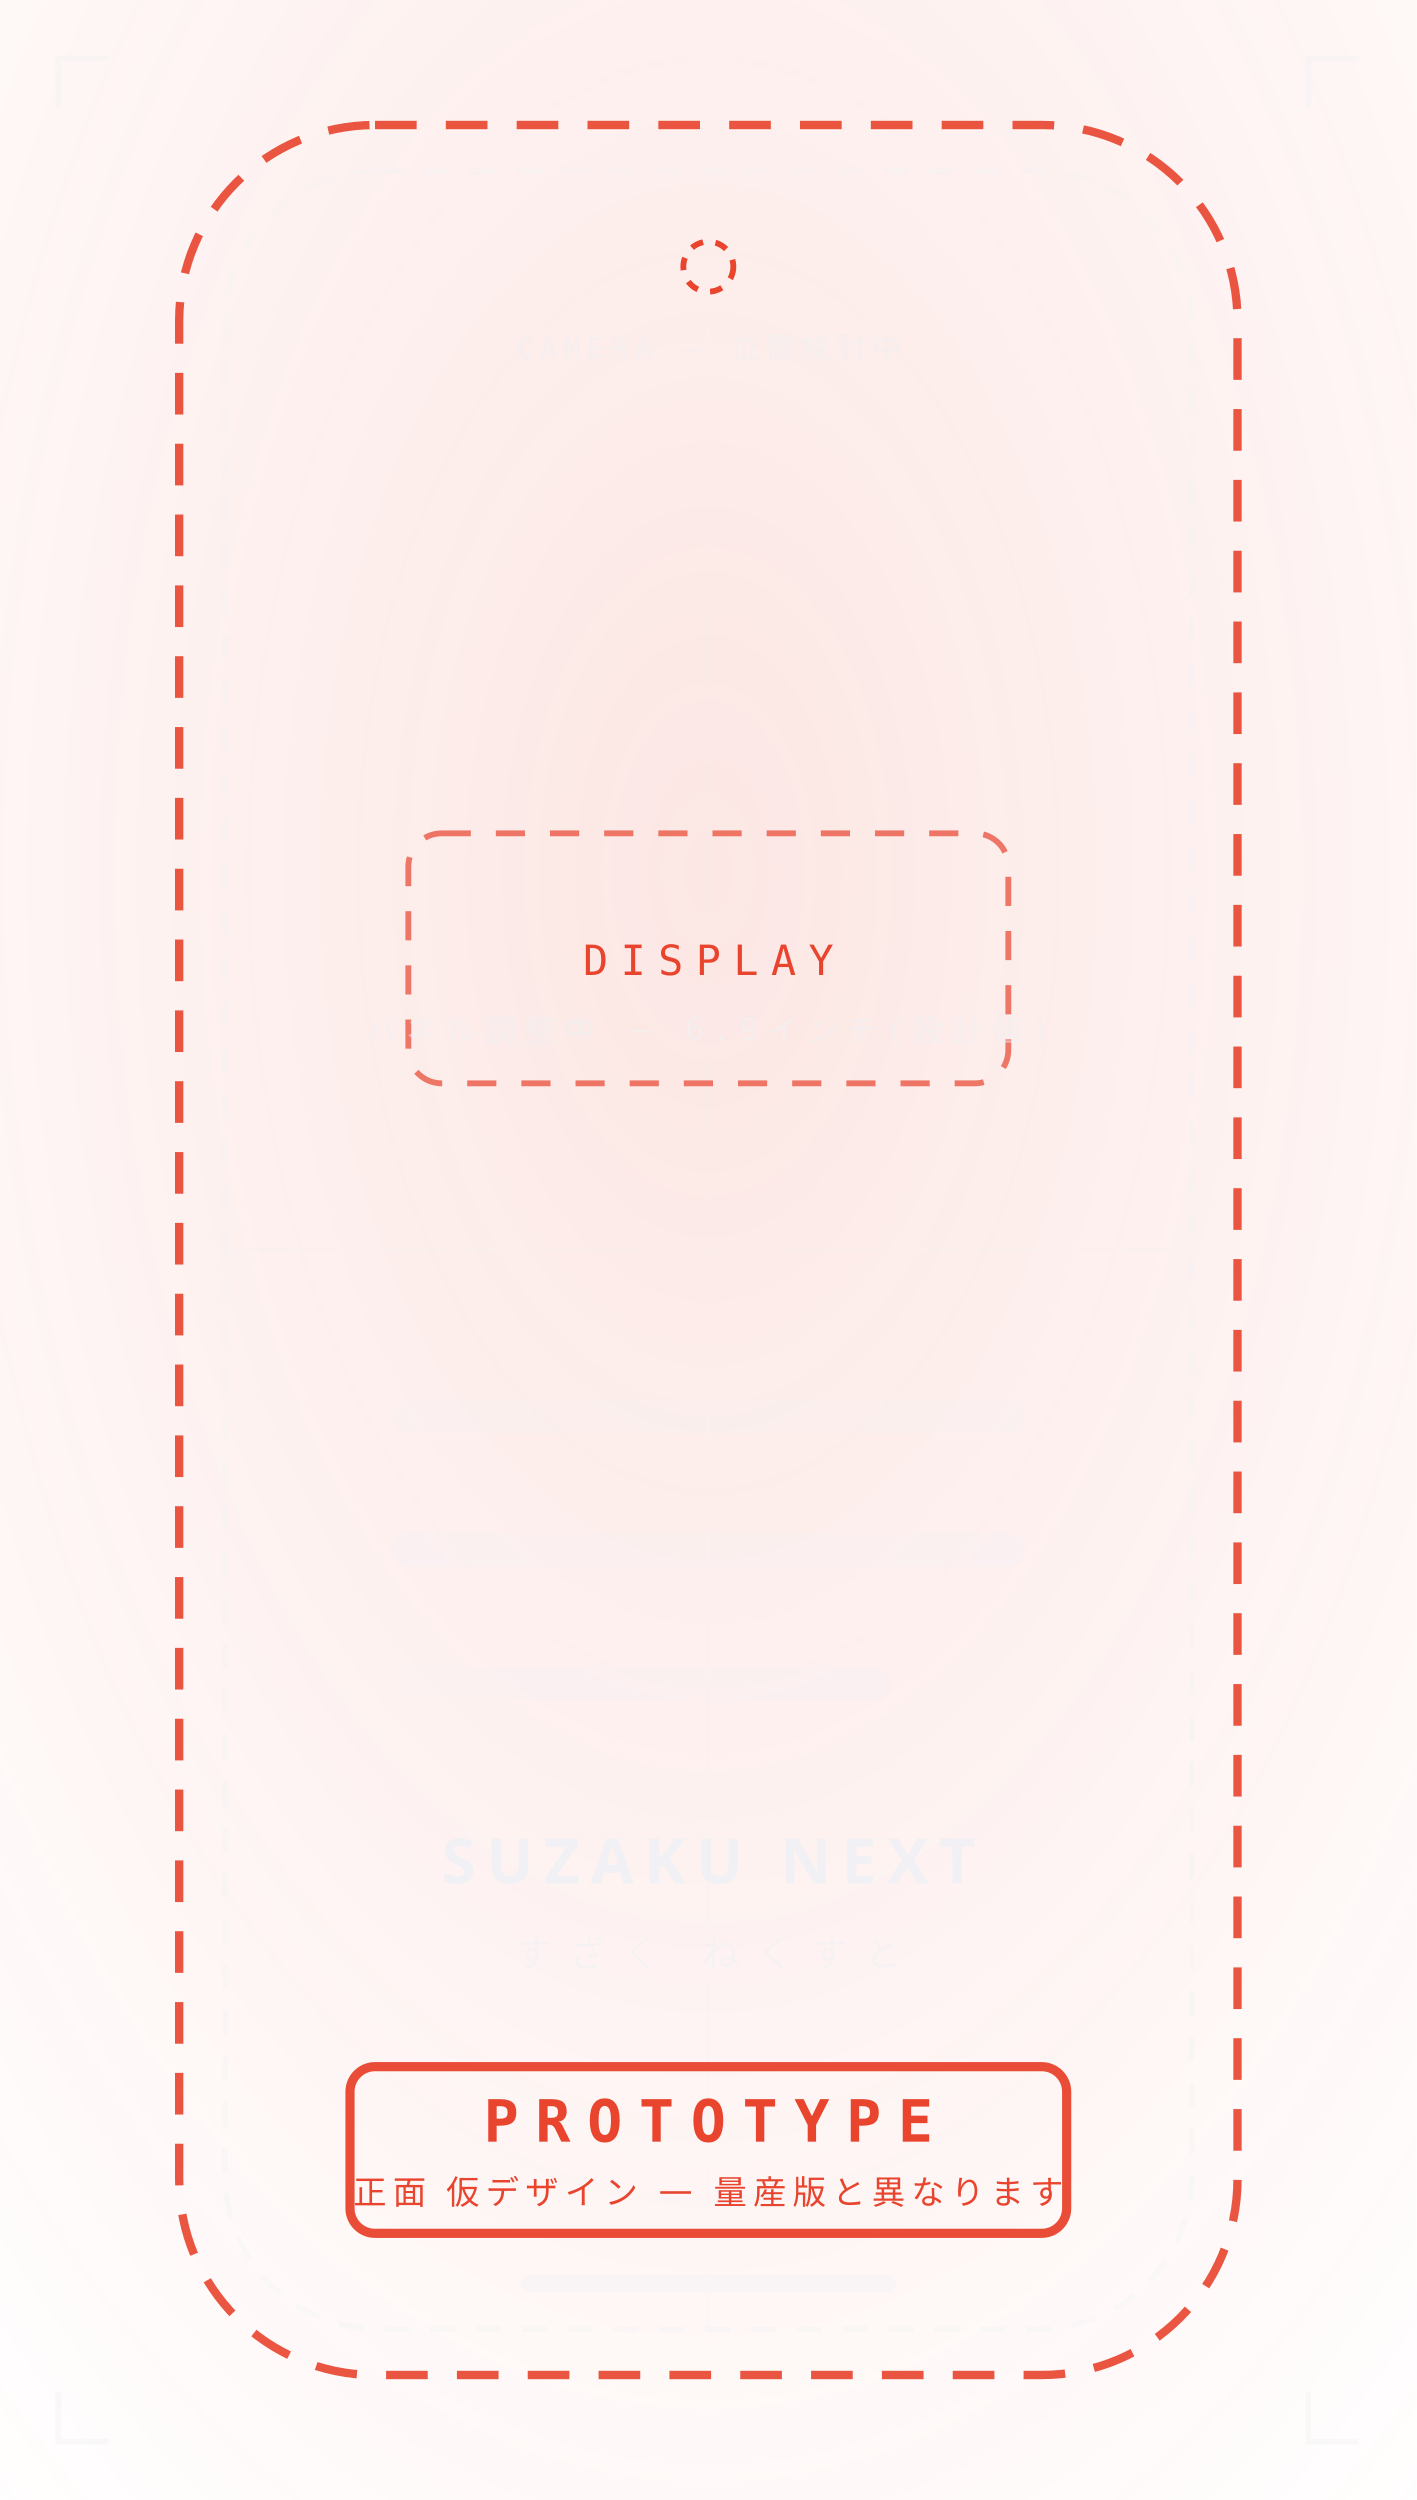
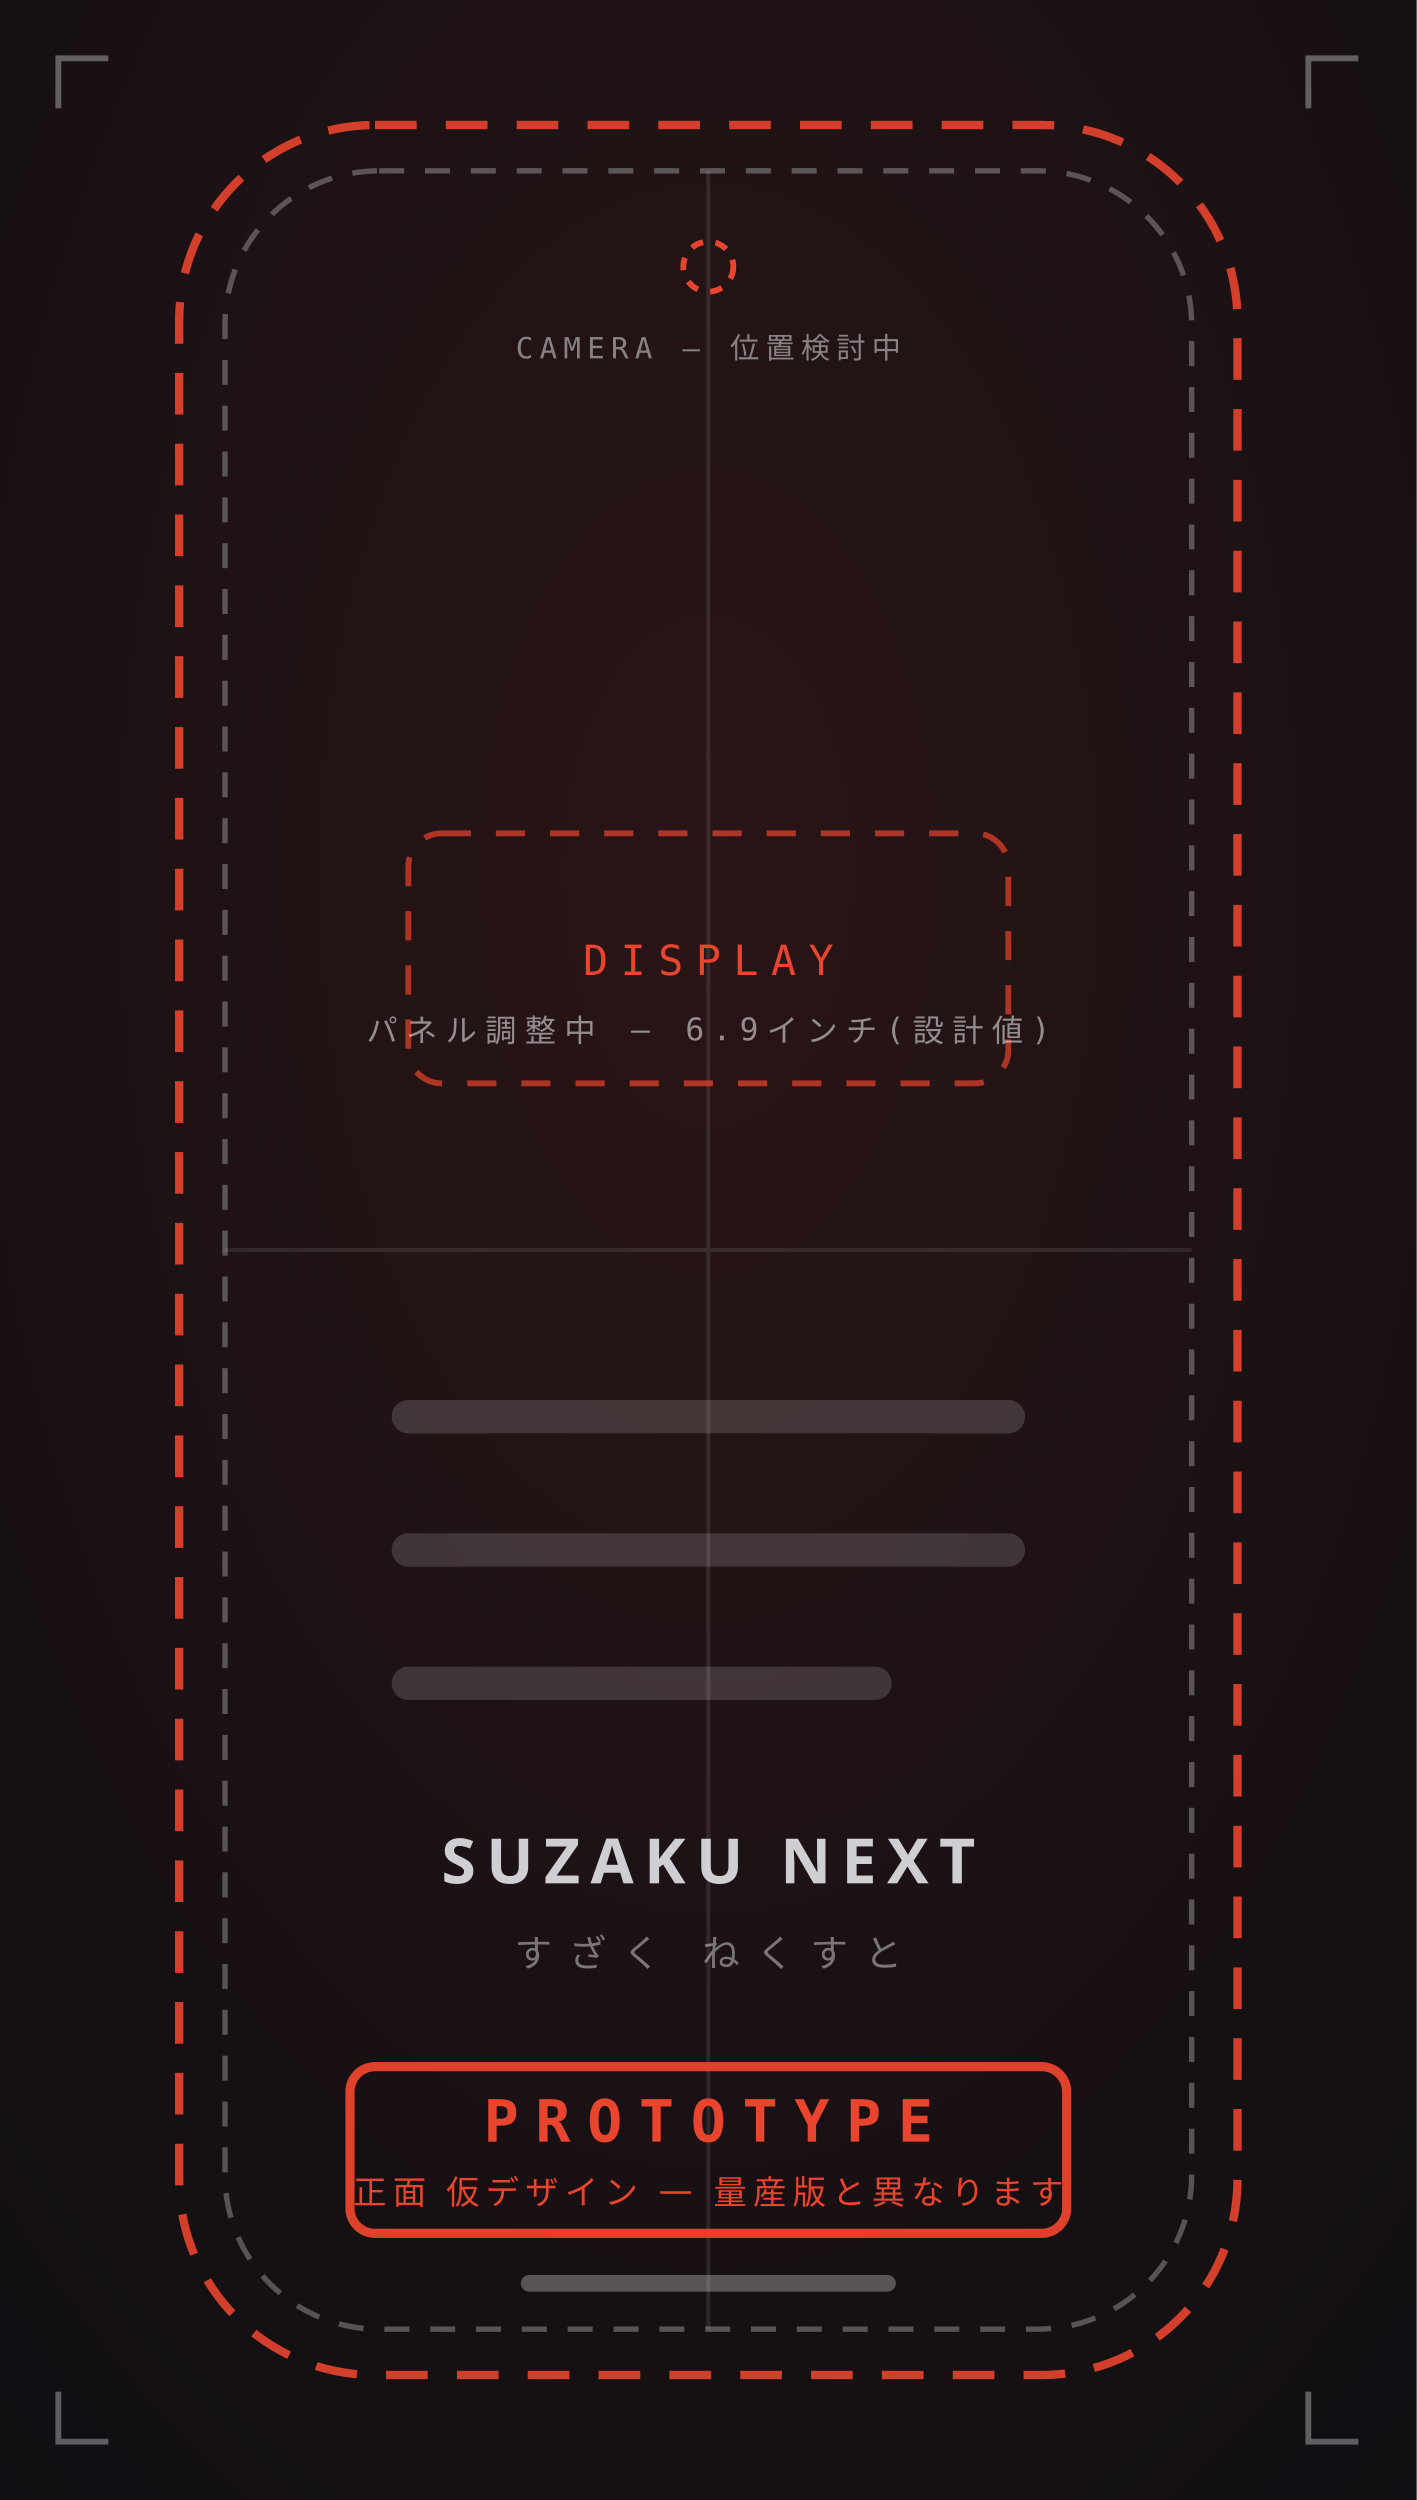
<svg xmlns="http://www.w3.org/2000/svg" viewBox="0 0 340 600" role="img" aria-label="SUZAKU NEXT 正面(仮デザイン)">
  <defs>
    <radialGradient id="pgfprotofgenericdemon34" cx="0.5" cy="0.35" r="0.85">
      <stop offset="0" stop-color="#e8442e" stop-opacity="0.13" />
      <stop offset="1" stop-color="#e8442e" stop-opacity="0" />
    </radialGradient>
  </defs>
+   <rect width="340" height="600" fill="#0e0e12" />
  <rect width="340" height="600" fill="url(#pgfprotofgenericdemon34)" />
  <path d="M14 26 v-12 h12 M326 14 h-12 v12 M14 574 v12 h12 M326 586 h-12 v-12" stroke="#eef0f4" stroke-opacity="0.35" stroke-width="1.4" fill="none" />
  <rect x="43" y="30" width="254" height="540" rx="47" fill="none" stroke="#e8442e" stroke-width="2" stroke-dasharray="10 7" opacity="0.9" />
  <rect x="54" y="41" width="232" height="518" rx="37" fill="none" stroke="#eef0f4" stroke-opacity="0.3" stroke-width="1.3" stroke-dasharray="6 5" />
  <path d="M170 41 v518 M54 300 h232" stroke="#eef0f4" stroke-opacity="0.1" stroke-width="1" />
  <circle cx="170" cy="64" r="6" fill="none" stroke="#e8442e" stroke-width="1.4" stroke-dasharray="3 3" />
  <text x="170" y="86" font-family="monospace" font-size="7" fill="#eef0f4" opacity="0.5" text-anchor="middle" letter-spacing="1.5">CAMERA — 位置検討中</text>
  <rect x="98" y="200" width="144" height="60" rx="8" fill="none" stroke="#e8442e" stroke-opacity="0.7" stroke-width="1.4" stroke-dasharray="7 6" />
  <text x="170" y="234" font-family="monospace" font-size="10" fill="#e8442e" text-anchor="middle" letter-spacing="3">DISPLAY</text>
  <text x="170" y="250" font-family="monospace" font-size="7.5" fill="#eef0f4" opacity="0.55" text-anchor="middle" letter-spacing="2">パネル調整中 — 6.9インチ(設計値)</text>
  <path d="M98 340 H242 M98 372 H242 M98 404 H210" stroke="#eef0f4" stroke-opacity="0.16" stroke-width="8" stroke-linecap="round" />
  <text x="170" y="452" font-family="'Noto Sans JP',sans-serif" font-size="15" font-weight="800" fill="#eef0f4" opacity="0.85" text-anchor="middle" letter-spacing="2.5">SUZAKU NEXT</text>
  <text x="170" y="472" font-family="monospace" font-size="9" fill="#eef0f4" opacity="0.45" text-anchor="middle" letter-spacing="4">すざく ねくすと</text>
  <rect x="84" y="496" width="172" height="40" rx="6" fill="none" stroke="#e8442e" stroke-width="2.2" opacity="0.95" />
  <text x="170" y="514" font-family="monospace" font-size="14" font-weight="800" fill="#e8442e" text-anchor="middle" letter-spacing="4">PROTOTYPE</text>
  <text x="170" y="529" font-family="'Noto Sans JP',sans-serif" font-size="8" fill="#e8442e" text-anchor="middle" letter-spacing="1.5">正面 仮デザイン — 量産版と異なります</text>
  <rect x="125" y="546" width="90" height="4" rx="2" fill="#eef0f4" opacity="0.3" />
</svg>
